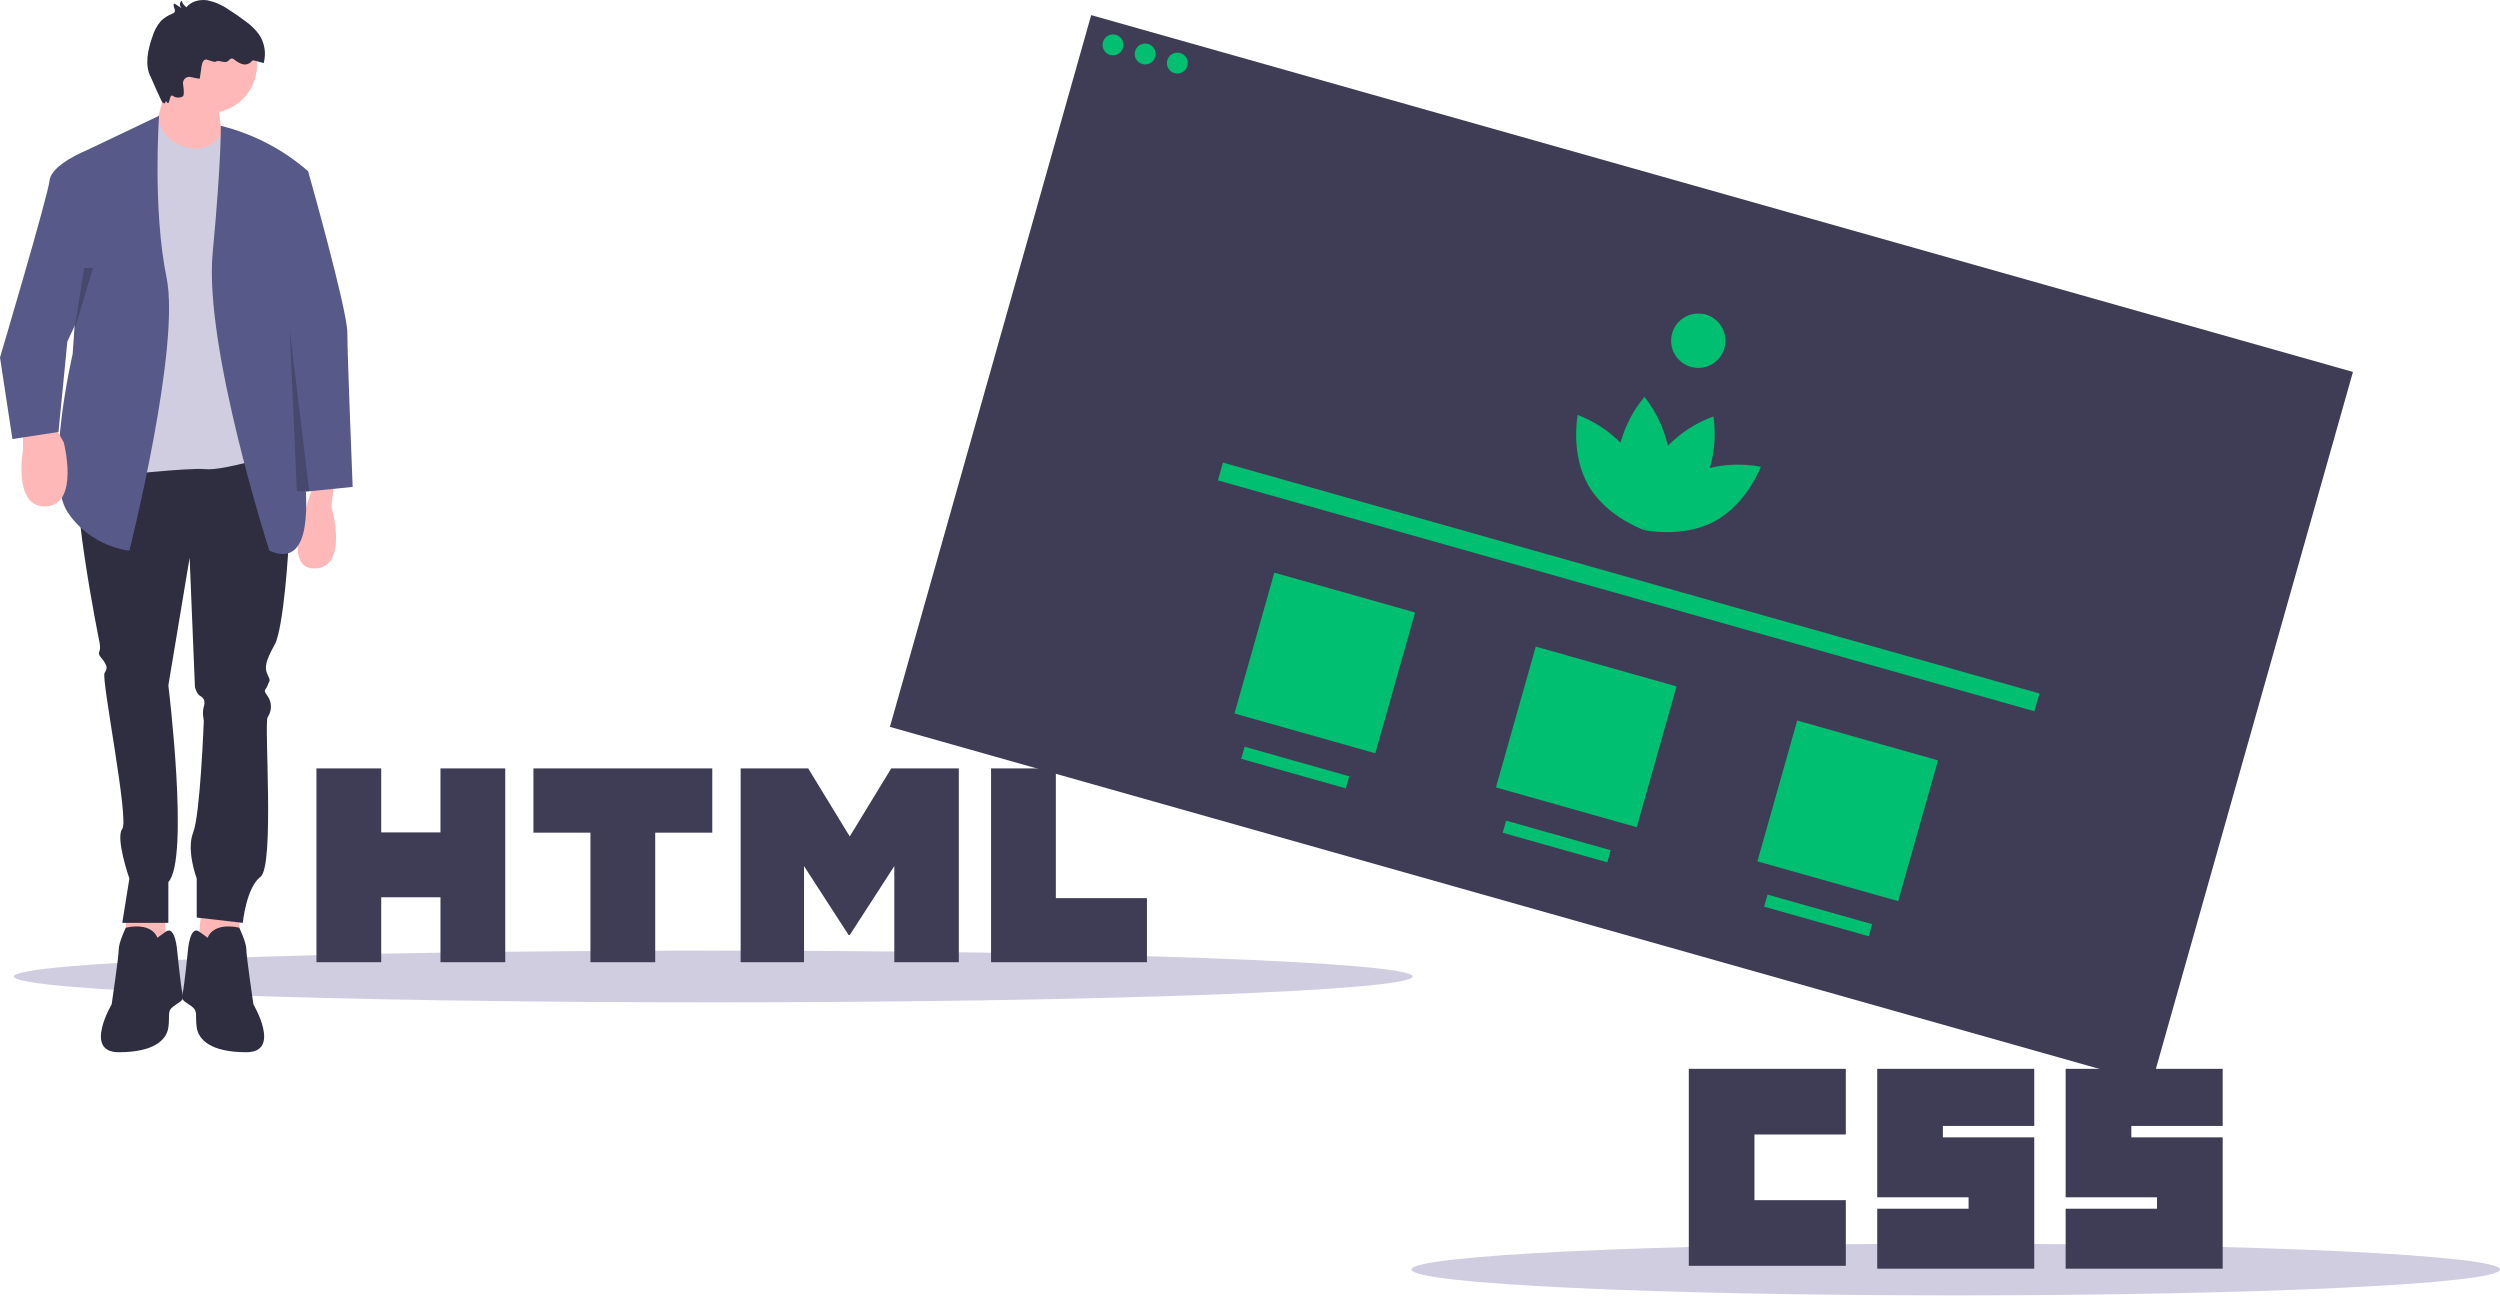
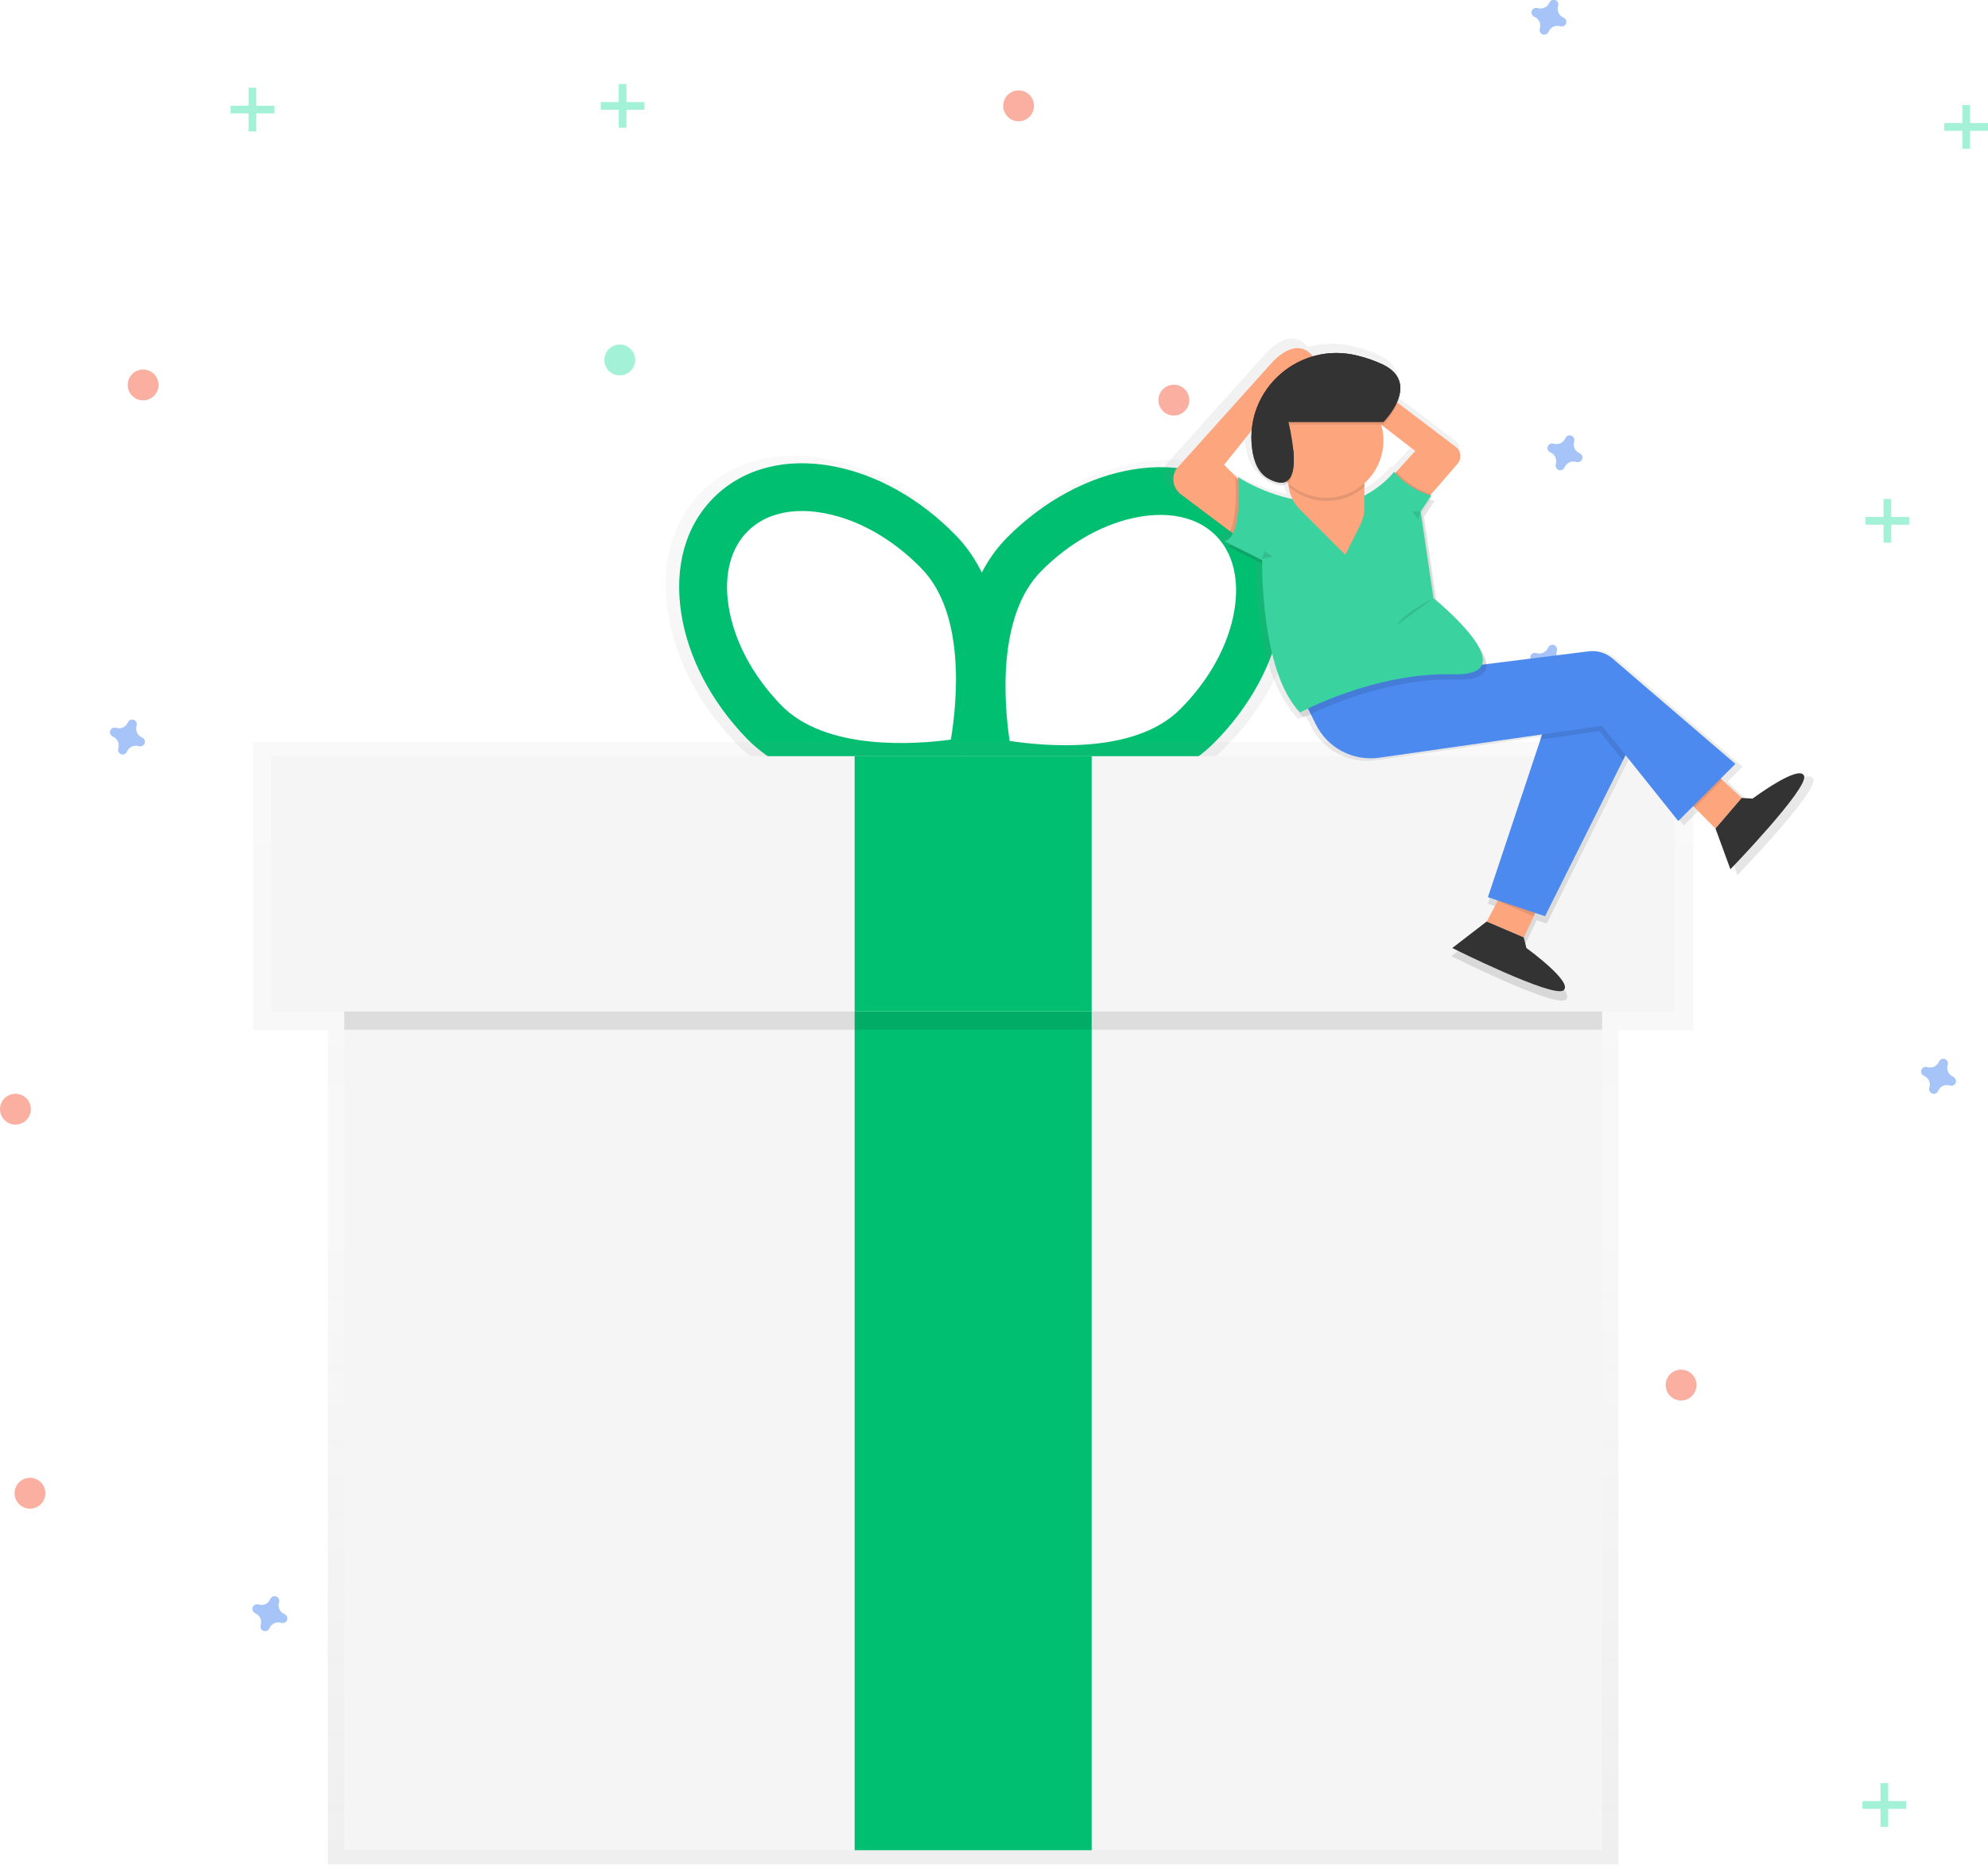
- <svg xmlns="http://www.w3.org/2000/svg" id="ae5f5559-570c-4c14-9324-22f1786600a2" data-name="Layer 1" width="1015.128" height="526" viewBox="0 0 1015.128 526">
-   <rect x="600.647" y="143.872" width="300.346" height="532.432" transform="translate(59.46229 833.9856) rotate(-74.20991)" fill="#3f3d56" />
-   <circle cx="451.929" cy="18.229" r="4.243" fill="#01bf71" />
-   <circle cx="464.995" cy="21.924" r="4.243" fill="#01bf71" />
-   <circle cx="478.061" cy="25.618" r="4.243" fill="#01bf71" />
-   <path d="M807.42,376.53a49.571,49.571,0,0,0-20.704.489,49.483,49.483,0,0,0,1.464-20.92,49.194,49.194,0,0,0-18.506,11.943,49.193,49.193,0,0,0-9.512-19.866,49.482,49.482,0,0,0-9.709,18.588A49.572,49.572,0,0,0,733.071,355.505s-3.09,15.716,4.349,28.612c6.622,11.478,19.343,16.849,22.063,17.892l.064.076.034-.039c.276.105.431.158.431.158s.058-.302.139-.841c.049-.06.098-.122.152-.19.011.086.02.164.031.241-.214.501-.322.789-.322.789s.16.035.45.091l.009.051.094-.032c2.863.535,16.514,2.622,28.166-3.688C801.822,391.536,807.42,376.53,807.42,376.53Z" transform="translate(-92.43613 -187)" fill="#01bf71" />
-   <circle cx="689.592" cy="138.352" r="11.032" fill="#01bf71" />
-   <rect x="581.484" y="421.571" width="344.549" height="7.496" transform="translate(51.74221 -376.0588) rotate(15.79009)" fill="#01bf71" />
-   <rect x="600.672" y="426.503" width="59.405" height="59.405" transform="translate(55.49076 -341.3188) rotate(15.79009)" fill="#01bf71" />
-   <rect x="706.833" y="456.523" width="59.405" height="59.405" transform="translate(67.66575 -369.0738) rotate(15.79009)" fill="#01bf71" />
-   <rect x="812.994" y="486.544" width="59.405" height="59.405" transform="translate(79.84073 -396.8287) rotate(15.79009)" fill="#01bf71" />
-   <rect x="596.302" y="496.124" width="44.129" height="5.092" transform="translate(66.59275 -336.4488) rotate(15.79009)" fill="#01bf71" />
-   <rect x="702.463" y="526.144" width="44.129" height="5.092" transform="translate(78.76773 -364.2038) rotate(15.79009)" fill="#01bf71" />
-   <rect x="808.623" y="556.165" width="44.129" height="5.092" transform="translate(90.94272 -391.9588) rotate(15.79009)" fill="#01bf71" />
-   <ellipse cx="289.6" cy="396.5" rx="284" ry="10.5" fill="#d0cde1" />
-   <ellipse cx="794.128" cy="515.5" rx="221" ry="10.5" fill="#d0cde1" />
-   <path d="M778.172,621H841.93v26.664H804.836v26.664h37.098v26.662H778.172Zm76.511,0h63.76v23.186h-37.096v4.637h37.096v53.327H854.685V677.802h37.096v-4.637H854.682V621Zm76.513,0h63.76v23.186h-37.096v4.637h37.096v53.327H931.196V677.802h37.096v-4.637H931.198V621Z" transform="translate(-92.43613 -187)" fill="#3f3d56" />
-   <path d="M220.926,499h26.302v25.986h24.061V499h26.304v78.693H271.291V551.342H247.23v26.351H220.928V499Zm111.254,26.096H309.028V499h72.625v26.096H358.487v52.596H332.185V525.096h-.005ZM393.179,499h27.425l16.87,27.651L454.329,499h27.437v78.693H455.571V538.688L437.475,566.668h-.454L418.914,538.688v39.005H393.179Zm101.676,0h26.31v52.682h36.989v26.011H494.854V499Z" transform="translate(-92.43613 -187)" fill="#3f3d56" />
-   <polygon points="82.034 366.091 79.876 390.558 97.146 389.118 97.146 368.25 82.034 366.091" fill="#ffb8b8" />
-   <polygon points="66.203 366.091 68.362 390.558 51.092 389.118 51.092 368.25 66.203 366.091" fill="#ffb8b8" />
-   <path d="M203.974,365.276s5.757,34.541,5.757,39.578-2.159,37.419-5.757,43.896-4.318,9.355-2.878,12.233.72,2.159,0,4.318-2.159,1.439,0,4.318a7.561,7.561,0,0,1,0,8.635c-1.439,2.159,2.878,60.446-2.878,64.764s-7.196,18.71-7.196,18.71l-18.71-2.159v-15.831s-4.318-11.514-1.439-18.71,4.318-45.335,4.318-45.335-.72-3.598,0-5.757,0-3.598-1.439-4.318-2.159-3.598-2.159-3.598l-2.159-52.531L160.798,465.3s8.635,70.521,0,79.876v16.551H142.089l2.878-17.99s-5.757-16.551-2.878-20.149-8.635-61.166-7.196-63.325.72-2.878,0-4.318-2.878-2.878-2.159-4.318,0-4.318,0-4.318-13.672-67.642-7.196-74.119S203.974,365.276,203.974,365.276Z" transform="translate(-92.43613 -187)" fill="#2f2e41" />
-   <path d="M176.629,568.203s1.439-6.901,12.953-4.53c0,0,2.878,5.969,2.878,8.848s2.878,22.308,2.878,22.308,11.514,19.429-2.878,19.429-19.429-5.037-20.149-10.074.72-6.476-2.159-8.635-4.318-2.159-3.598-5.037,2.159-17.27,2.159-17.27.72-10.794,4.677-7.916l3.958,2.878" transform="translate(-92.43613 -187)" fill="#2f2e41" />
-   <path d="M156.481,568.203s-1.439-6.901-12.953-4.53c0,0-2.878,5.969-2.878,8.848s-2.878,22.308-2.878,22.308-11.514,19.429,2.878,19.429,19.429-5.037,20.149-10.074-.72-6.476,2.159-8.635,4.318-2.159,3.598-5.037-2.159-17.27-2.159-17.27-.72-10.794-4.677-7.916l-3.958,2.878" transform="translate(-92.43613 -187)" fill="#2f2e41" />
-   <circle cx="84.913" cy="26.44" r="19.429" fill="#ffb8b8" />
-   <path d="M161.518,216.319s-7.916,30.943-9.355,31.662,33.102,3.598,33.102,3.598-8.635-26.625,0-30.943Z" transform="translate(-92.43613 -187)" fill="#ffb8b8" />
-   <path d="M156.463,235.175l-.001-.004L132.734,251.579l4.318,128.808s31.662-3.598,38.858-2.878,30.223-6.476,30.223-6.476L196.047,249.997a9.942,9.942,0,0,0-9.208-9.092l-4.322-.305s-4.317,10.689-17.307,5.175A15.156,15.156,0,0,1,156.463,235.175Z" transform="translate(-92.43613 -187)" fill="#d0cde1" />
-   <path d="M157.036,234l-29.34,13.981-5.757,82.754s-11.514,49.652-2.159,64.044,25.186,15.831,25.186,15.831,20.868-82.754,15.112-110.818S157.036,234,157.036,234Z" transform="translate(-92.43613 -187)" fill="#575a89" />
-   <path d="M101.791,358.799v10.794s-4.318,23.747,9.355,23.027,7.196-25.906,7.196-25.906l-4.318-7.916Z" transform="translate(-92.43613 -187)" fill="#ffb8b8" />
-   <path d="M228.44,380.387l-1.439,12.233s7.196,24.466-6.476,25.186-3.748-25.036-3.748-25.036l4.468-13.823Z" transform="translate(-92.43613 -187)" fill="#ffb8b8" />
-   <path d="M182.084,238.085h0a84.747,84.747,0,0,1,35.438,18.422l.124.109-10.074,53.25-1.439,19.429s26.625,94.987-4.318,81.315c0,0-26.625-82.754-23.027-120.893S182.084,238.085,182.084,238.085Z" transform="translate(-92.43613 -187)" fill="#575a89" />
-   <path d="M208.292,255.897c.72-.72,9.355,1,9.355,1s15.831,55.848,15.831,65.203,2.159,62.605,2.159,62.605l-18.995,1.915-15.375-73.986Z" transform="translate(-92.43613 -187)" fill="#575a89" />
-   <path d="M132.734,247.981h-5.037s-14.392,5.757-15.112,12.233-20.149,71.96-20.149,71.96l5.037,33.102,18.71-2.878,3.598-36.7,18.71-40.298Z" transform="translate(-92.43613 -187)" fill="#575a89" />
-   <path d="M173.574,218.863l.745-5.193c.174-1.21.882-2.802,2.06-2.473,1.002.28,3.184,1.137,3.549.879,1.368-.969,3.439.726,4.877-.135.603-.361.996-1.134,1.697-1.185a1.933,1.933,0,0,1,1.246.564,8.477,8.477,0,0,0,3.224,1.751,3.468,3.468,0,0,0,3.394-.925,1.803,1.803,0,0,1,.6-.575,1.347,1.347,0,0,1,.863.04l3.676,1.001a14.126,14.126,0,0,0-1.89-11.63,23.391,23.391,0,0,0-5.354-5.244q-3.415-2.598-7.048-4.887a22.892,22.892,0,0,0-8.563-3.725c-3.1-.471-6.571.371-8.521,2.827a5.487,5.487,0,0,1-1.974-2.666,2.02,2.02,0,0,0,.13,3.097l-3.109-1.985c-.874.918.834,2.582.089,3.607a1.9,1.9,0,0,1-.837.546,14.252,14.252,0,0,0-4.559,2.869,17.01,17.01,0,0,0-3.59,6.614c-1.853,5.315-3.199,11.41-.567,16.385.298.564,4.237,9.874,4.762,10.237,1.774,1.227.619-1.743,1.89,0,.997,1.367.81-3.864,2.292-2.716a3.693,3.693,0,0,0,4.02.181c.614-.426.416-2.791.085-4.963a2.559,2.559,0,0,1,3.113-2.879C171.72,218.712,173.543,219.083,173.574,218.863Z" transform="translate(-92.43613 -187)" fill="#2f2e41" />
-   <polygon points="117.655 134.02 125.57 199.504 120.533 199.504 117.655 134.02" opacity="0.2" />
-   <polygon points="34.181 108.834 30.179 134.02 37.779 108.834 35.62 108.834 34.181 108.834" opacity="0.2" />
+ <svg xmlns="http://www.w3.org/2000/svg" xmlns:xlink="http://www.w3.org/1999/xlink" id="e1a9485c-0f43-4303-9e0d-5e4a75181bc4" data-name="Layer 1" width="858.07" height="804.61" viewBox="0 0 858.07 804.61">
+   <defs>
+     <linearGradient id="fa2440bd-da04-40b7-bd3b-ddfb35b0a42b" x1="592.9" y1="385.11" x2="592.9" y2="236.35" gradientUnits="userSpaceOnUse">
+       <stop offset="0" stop-color="gray" stop-opacity="0.25" />
+       <stop offset="0.54" stop-color="gray" stop-opacity="0.12" />
+       <stop offset="1" stop-color="gray" stop-opacity="0.1" />
+     </linearGradient>
+     <linearGradient id="07fe1e9f-5680-428a-971a-ff84304916dd" x1="420.04" y1="804.61" x2="420.04" y2="320.21" xlink:href="#fa2440bd-da04-40b7-bd3b-ddfb35b0a42b" />
+     <linearGradient id="00ef2338-96af-4b11-80f8-5a4c3164adbb" x1="811.83" y1="471.54" x2="811.83" y2="185.81" xlink:href="#fa2440bd-da04-40b7-bd3b-ddfb35b0a42b" />
+   </defs>
+   <g opacity="0.5">
+     <rect x="107.3" y="37.85" width="3.33" height="18.87" fill="#47e6b1" />
+     <rect x="276.52" y="77.53" width="3.33" height="18.87" transform="translate(195.93 -230.9) rotate(90)" fill="#47e6b1" />
+   </g>
+   <g opacity="0.5">
+     <rect x="811.66" y="769.53" width="3.33" height="18.87" fill="#47e6b1" />
+     <rect x="980.89" y="809.21" width="3.33" height="18.87" transform="translate(1631.97 -203.59) rotate(90)" fill="#47e6b1" />
+   </g>
+   <g opacity="0.5">
+     <rect x="812.98" y="215.34" width="3.33" height="18.87" fill="#47e6b1" />
+     <rect x="982.2" y="255.02" width="3.33" height="18.87" transform="translate(1079.1 -759.09) rotate(90)" fill="#47e6b1" />
+   </g>
+   <g opacity="0.5">
+     <rect x="846.98" y="45.34" width="3.33" height="18.87" fill="#47e6b1" />
+     <rect x="1016.2" y="85.02" width="3.33" height="18.87" transform="translate(943.1 -963.09) rotate(90)" fill="#47e6b1" />
+   </g>
+   <g opacity="0.5">
+     <rect x="267.08" y="36.27" width="3.33" height="18.87" fill="#47e6b1" />
+     <rect x="436.31" y="75.96" width="3.33" height="18.87" transform="translate(354.13 -392.27) rotate(90)" fill="#47e6b1" />
+   </g>
+   <path d="M230.44,357.88a4.08,4.08,0,0,1-2.27-4.93,2,2,0,0,0,.09-.45h0a2,2,0,0,0-3.67-1.36h0a2,2,0,0,0-.23.4,4.08,4.08,0,0,1-4.93,2.27,2,2,0,0,0-.45-.09h0a2,2,0,0,0-1.36,3.67h0a2,2,0,0,0,.4.23,4.08,4.08,0,0,1,2.27,4.93,2,2,0,0,0-.09.45h0a2,2,0,0,0,3.67,1.36h0a2,2,0,0,0,.23-.4,4.08,4.08,0,0,1,4.93-2.27,2,2,0,0,0,.45.09h0a2,2,0,0,0,1.36-3.67h0A2,2,0,0,0,230.44,357.88Z" transform="translate(-169.23 -39.68)" fill="#4d8af0" opacity="0.5" />
+   <path d="M291.92,736.22a4.08,4.08,0,0,1-2.27-4.93,2,2,0,0,0,.09-.45h0a2,2,0,0,0-3.67-1.36h0a2,2,0,0,0-.23.4,4.08,4.08,0,0,1-4.93,2.27,2,2,0,0,0-.45-.09h0a2,2,0,0,0-1.36,3.67h0a2,2,0,0,0,.4.23,4.08,4.08,0,0,1,2.27,4.93,2,2,0,0,0-.09.45h0a2,2,0,0,0,3.67,1.36h0a2,2,0,0,0,.23-.4,4.08,4.08,0,0,1,4.93-2.27,2,2,0,0,0,.45.09h0a2,2,0,0,0,1.36-3.67h0A2,2,0,0,0,291.92,736.22Z" transform="translate(-169.23 -39.68)" fill="#4d8af0" opacity="0.5" />
+   <path d="M850.92,235.22a4.08,4.08,0,0,1-2.27-4.93,2,2,0,0,0,.09-.45h0a2,2,0,0,0-3.67-1.36h0a2,2,0,0,0-.23.4,4.08,4.08,0,0,1-4.93,2.27,2,2,0,0,0-.45-.09h0a2,2,0,0,0-1.36,3.67h0a2,2,0,0,0,.4.23,4.08,4.08,0,0,1,2.27,4.93,2,2,0,0,0-.09.45h0a2,2,0,0,0,3.67,1.36h0a2,2,0,0,0,.23-.4,4.08,4.08,0,0,1,4.93-2.27,2,2,0,0,0,.45.09h0a2,2,0,0,0,1.36-3.67h0A2,2,0,0,0,850.92,235.22Z" transform="translate(-169.23 -39.68)" fill="#4d8af0" opacity="0.5" />
+   <path d="M843.47,325.61a4.08,4.08,0,0,1-2.27-4.93,2,2,0,0,0,.09-.45h0a2,2,0,0,0-3.67-1.36h0a2,2,0,0,0-.23.4,4.08,4.08,0,0,1-4.93,2.27,2,2,0,0,0-.45-.09h0a2,2,0,0,0-1.36,3.67h0a2,2,0,0,0,.4.23,4.08,4.08,0,0,1,2.27,4.93,2,2,0,0,0-.09.45h0a2,2,0,0,0,3.67,1.36h0a2,2,0,0,0,.23-.4,4.08,4.08,0,0,1,4.93-2.27,2,2,0,0,0,.45.09h0a2,2,0,0,0,1.36-3.67h0A2,2,0,0,0,843.47,325.61Z" transform="translate(-169.23 -39.68)" fill="#4d8af0" opacity="0.5" />
+   <path d="M844,47.24a4.08,4.08,0,0,1-2.27-4.93,2,2,0,0,0,.09-.45h0a2,2,0,0,0-3.67-1.36h0a2,2,0,0,0-.23.4A4.08,4.08,0,0,1,833,43.18a2,2,0,0,0-.45-.09h0a2,2,0,0,0-1.36,3.67h0a2,2,0,0,0,.4.23,4.08,4.08,0,0,1,2.27,4.93,2,2,0,0,0-.09.45h0a2,2,0,0,0,3.67,1.36h0a2,2,0,0,0,.23-.4A4.08,4.08,0,0,1,842.56,51a2,2,0,0,0,.45.09h0a2,2,0,0,0,1.36-3.67h0A2,2,0,0,0,844,47.24Z" transform="translate(-169.23 -39.68)" fill="#4d8af0" opacity="0.5" />
+   <path d="M1012.16,504.28a4.08,4.08,0,0,1-2.27-4.93,2,2,0,0,0,.09-.45h0a2,2,0,0,0-3.67-1.36h0a2,2,0,0,0-.23.4,4.08,4.08,0,0,1-4.93,2.27,2,2,0,0,0-.45-.09h0a2,2,0,0,0-1.36,3.67h0a2,2,0,0,0,.4.23A4.08,4.08,0,0,1,1002,509a2,2,0,0,0-.09.45h0a2,2,0,0,0,3.67,1.36h0a2,2,0,0,0,.23-.4,4.08,4.08,0,0,1,4.93-2.27,2,2,0,0,0,.45.09h0a2,2,0,0,0,1.36-3.67h0A2,2,0,0,0,1012.16,504.28Z" transform="translate(-169.23 -39.68)" fill="#4d8af0" opacity="0.5" />
+   <circle cx="61.77" cy="166.12" r="6.66" fill="#f55f44" opacity="0.5" />
+   <circle cx="12.94" cy="644.43" r="6.66" fill="#f55f44" opacity="0.5" />
+   <circle cx="439.66" cy="45.68" r="6.66" fill="#f55f44" opacity="0.5" />
+   <circle cx="506.66" cy="172.68" r="6.66" fill="#f55f44" opacity="0.5" />
+   <circle cx="6.66" cy="478.68" r="6.66" fill="#f55f44" opacity="0.5" />
+   <circle cx="267.5" cy="155.34" r="6.66" fill="#47e6b1" opacity="0.5" />
+   <circle cx="725.6" cy="597.75" r="6.66" fill="#f55f44" opacity="0.5" />
+   <g opacity="0.5">
+     <path d="M713.77,253.75c-12.9-12.94-31.71-18.09-53-14.5-19.89,3.36-39.79,14.13-56,30.33a65.49,65.49,0,0,0-11.72,16.08A65.64,65.64,0,0,0,581.43,269h0c-16-16.47-35.67-27.58-55.5-31.29-21.19-4-40.08.86-53.2,13.58S454.18,282.74,457.48,304C460.56,324,471,344,487,360.49,520.58,395.13,587.59,381.6,590.43,381l.84-.17,2.58.59c2.83.64,69.59,15.32,103.75-18.73,16.25-16.19,27.08-36.06,30.51-55.94C731.76,285.52,726.67,266.69,713.77,253.75ZM579.08,361c-16.19,2.18-56.55,5.14-76.59-15.53-12.88-13.29-21.31-29.19-23.71-44.75-2.2-14.2,1-26.27,8.94-34a29.93,29.93,0,0,1,10.92-6.69c6.68-2.37,14.63-2.81,23.32-1.18,15.48,2.89,31.1,11.81,44,25.1C586,304.67,581.76,344.92,579.08,361Zm127.78-57.93c-2.67,15.52-11.37,31.26-24.48,44.33-20.4,20.33-60.7,16.67-76.84,14.21-2.41-16.16-5.94-56.47,14.45-76.8,13.11-13.07,28.88-21.71,44.41-24.34,8.72-1.47,16.66-.9,23.3,1.58a29.93,29.93,0,0,1,10.8,6.88C706.33,276.82,709.3,288.94,706.86,303.09Z" transform="translate(-169.23 -39.68)" fill="url(#fa2440bd-da04-40b7-bd3b-ddfb35b0a42b)" />
+   </g>
+   <path d="M596.91,376.65,590.53,378c-2.71.57-66.83,13.51-99-19.63-15.28-15.76-25.31-34.95-28.26-54-3.15-20.38,2-38.31,14.58-50.48s30.64-16.78,50.91-13c19,3.55,37.84,14.18,53.11,29.94h0c32.12,33.15,17.18,96.83,16.52,99.52ZM502.7,262.26a28.64,28.64,0,0,0-10.45,6.4c-7.62,7.38-10.66,18.93-8.56,32.52,2.3,14.89,10.36,30.1,22.69,42.82,19.17,19.78,57.79,17,73.28,14.86,2.57-15.41,6.61-53.93-12.56-73.71h0c-12.33-12.72-27.28-21.25-42.09-24C516.71,259.57,509.1,260,502.7,262.26Z" transform="translate(-169.23 -39.68)" fill="#01bf71" />
+   <path d="M587.45,376.93,586,370.57c-.61-2.71-14.45-66.64,18.24-99.22h0c15.54-15.5,34.59-25.8,53.62-29,20.33-3.44,38.33,1.49,50.68,13.87s17.21,30.4,13.71,50.72c-3.28,19-13.65,38-29.19,53.53C660.39,393,596.51,379,593.8,378.38Zm96.17-112.75c-6.36-2.38-14-2.93-22.29-1.52-14.86,2.51-30,10.78-42.5,23.29h0c-19.51,19.45-16.14,58-13.83,73.49,15.45,2.35,54,5.86,73.53-13.6,12.55-12.51,20.87-27.57,23.43-42.42,2.34-13.55-.5-25.15-8-32.66A28.64,28.64,0,0,0,683.61,264.18Z" transform="translate(-169.23 -39.68)" fill="#01bf71" />
+   <g opacity="0.5">
+     <polygon points="730.87 320.21 109.21 320.21 109.21 444.6 141.51 444.6 141.51 804.61 698.57 804.61 698.57 444.6 730.87 444.6 730.87 320.21" fill="url(#07fe1e9f-5680-428a-971a-ff84304916dd)" />
+   </g>
+   <rect x="148.56" y="357.82" width="542.96" height="440.67" fill="#f5f5f5" />
+   <rect x="368.89" y="436.51" width="102.3" height="361.98" fill="#01bf71" />
+   <rect x="148.56" y="334.21" width="542.96" height="110.17" opacity="0.1" />
+   <rect x="117.08" y="326.34" width="605.91" height="110.17" fill="#f5f5f5" />
+   <rect x="368.89" y="326.34" width="102.3" height="110.17" fill="#01bf71" />
+   <path d="M951.92,375.92C950,370.37,929,386,929,386l-4.84-.29-9.31-8.62,6.5-6.5-54.59-46.79a13.77,13.77,0,0,0-10.67-3.21l-45.37,5.67c-.19-2.6-1.8-5.69-4.06-8.84-4.65-7.63-14.45-16.26-18.08-19.33l-5.53-37.31,4.7-7.05a23.73,23.73,0,0,1-2.56-.86l1-1.49-.37-.1.47-.54-.06,0L798,237.16a5.14,5.14,0,0,0-.39-7.12l-26.21-19.88a14.45,14.45,0,0,0,1.12-6c.2-4-1.56-8-7.5-10.94a57.9,57.9,0,0,0-11.48-4.05,37.67,37.67,0,0,0-19.85.29l-.34-.4c-8.07-9.22-18.64,4-19.05,4.55l-41.34,46A8.4,8.4,0,0,0,675,250.81l21.88,16.41-.07.14,1.24.93c-.94,1.84-2.19,3.07-3.86,3.25l3.35,1.68a3.86,3.86,0,0,1-1.78.67l15.34,7.67c0,8,.82,44.47,13.79,62.39A33.13,33.13,0,0,0,729.6,350s1.1-.6,3.12-1.57l2.32,4.63a27.11,27.11,0,0,0,28.09,14.72l72-10.29-.76,2.29.41-.06-23.34,70,3.86,1.29-.07.14.54.23-4.85,9.17-15.28,11.75S840.3,474.69,845,471.16s-16.46-18.81-16.46-18.81l-1.18-4.7,5.14-10.85,4.31,1.44L871.42,369h0l1.18-2.35L896,395.94l6.6-6.6.71.72.06-.06,9.15,9.26,6.63,18.1S953.87,381.46,951.92,375.92ZM770.24,241.31l-.46-.53a43.89,43.89,0,0,1-13.23,10.58v-3.85l.26-.23v-1.67A25.4,25.4,0,0,0,764,219.82l15.19,11.69Zm-51.61-43.4-.37-.37.37.36Zm-12.15,24.48q-.15,1.82-.12,3.68a38.28,38.28,0,0,0,.3,5.37c.78,6.22,3,11.3,7.6,13.72,4,2.1,6.63,2,8.31.55l.18.16a18,18,0,0,0,1.86,7,74,74,0,0,1-24.17-9.73s0,.31.06.87l-6.29-6.29Z" transform="translate(-169.23 -39.68)" fill="url(#00ef2338-96af-4b11-80f8-5a4c3164adbb)" />
+   <polygon points="651.99 378.3 641.71 397.71 657.69 404.56 667.97 382.87 651.99 378.3" fill="#fda57d" />
+   <path d="M826.92,444.24l1.14,4.57s20.55,14.84,16,18.27-48-18.27-48-18.27l14.84-11.42Z" transform="translate(-169.23 -39.68)" fill="#333" />
+   <polygon points="666.87 384.88 650.71 379.49 645.9 388.57 661.88 395.43 666.87 384.88" opacity="0.1" />
+   <polygon points="725 341.94 740.43 357.56 751.76 344.37 734.15 328.06 725 341.94" fill="#fda57d" />
+   <polygon points="734.78 328.82 725.63 342.7 731.48 348.63 743.35 336.76 734.78 328.82" opacity="0.1" />
+   <path d="M921,384.05l4.7.28s20.32-15.15,22.22-9.77-31.8,40.27-31.8,40.27l-6.44-17.58Z" transform="translate(-169.23 -39.68)" fill="#333" />
+   <path d="M774.66,267.22l23.72-27.44a5,5,0,0,0-.38-6.91l-51.61-39.14-6.28,9.78,40,30.79-17,18.62Z" transform="translate(-169.23 -39.68)" fill="#fda57d" />
+   <path d="M771.94,243.31l-8.3,9.1,11.53,14.31L787.06,253A34.67,34.67,0,0,1,771.94,243.31Z" transform="translate(-169.23 -39.68)" opacity="0.1" />
+   <path d="M705.78,273.18,678.93,253a8.16,8.16,0,0,1-2-10.87l40.18-44.71,8.22,8.22-27.75,34.64L714,256.75Z" transform="translate(-169.23 -39.68)" fill="#fda57d" />
+   <path d="M700.12,269.13l4.39,3.3L712.73,256l-10.32-10.32C702.63,249.18,703.25,262.76,700.12,269.13Z" transform="translate(-169.23 -39.68)" opacity="0.1" />
+   <polygon points="666.87 313.25 642.22 387.19 666.87 395.41 707.95 313.25 675.09 305.04 666.87 313.25" fill="#4d8af0" />
+   <polygon points="665.73 315.53 664.5 319.23 690.38 315.53 700.49 328.17 706.81 315.53 673.94 307.32 665.73 315.53" opacity="0.1" />
+   <path d="M717.07,197.51s10.53-13.57,18.52-4.44S723,203.34,723,203.34Z" transform="translate(-169.23 -39.68)" fill="#fda57d" />
+   <path d="M729.29,336.5l7.94,15.89a26.34,26.34,0,0,0,27.28,14.29l96.23-13.75L893.61,394l24.65-24.65-53-45.45a13.37,13.37,0,0,0-10.36-3.12Z" transform="translate(-169.23 -39.68)" fill="#4d8af0" />
+   <path d="M705.14,247.87s2.16,26.68-6.05,27.6l16.43,8.22s-.91,48.38,16.43,65.73c0,0,32-17.34,65.73-16.43s-8.22-32.86-8.22-32.86l-5.55-37.4,4.57-6.85a34.33,34.33,0,0,1-16-10.28h0c-4.57,5.71-15,13.45-24.12,13.45h-3.93c-13.53,0-27.92-2.73-39.32-10Z" transform="translate(-169.23 -39.68)" opacity="0.1" />
+   <path d="M703.62,245.59s2.16,26.68-6.05,27.6L714,281.4s-.91,48.38,16.43,65.73c0,0,32-17.34,65.73-16.43s-8.22-32.86-8.22-32.86l-5.55-37.4,4.57-6.85a34.33,34.33,0,0,1-16-10.28h0c-4.57,5.71-15,13.45-24.12,13.45h-3.93a74.73,74.73,0,0,1-39.32-11.17Z" transform="translate(-169.23 -39.68)" fill="#3ad29f" />
+   <path d="M725.26,238.07v9.17a17.53,17.53,0,0,0,5.13,12.39l19.51,19.51,6.5-13a16.29,16.29,0,0,0,1.72-7.29v-20.8Z" transform="translate(-169.23 -39.68)" fill="#fda57d" />
+   <path d="M725.51,248.63c0,.34,0,.67,0,1a24.64,24.64,0,0,0,32.83,0V239.46H725.51Z" transform="translate(-169.23 -39.68)" opacity="0.1" />
+   <circle cx="572.46" cy="190.17" r="24.65" fill="#fda57d" />
+   <path d="M725.26,222.9h41.08s16.43-16.43,0-24.65a56.24,56.24,0,0,0-11.15-3.94c-25-6.34-48.74,14.33-45.53,39.91.76,6,2.93,11,7.38,13.32C734.39,256.68,725.26,222.9,725.26,222.9Z" transform="translate(-169.23 -39.68)" opacity="0.1" />
+   <path d="M725.26,221.76h41.08s16.43-16.43,0-24.65a56.24,56.24,0,0,0-11.15-3.94c-25-6.34-48.74,14.33-45.53,39.91.76,6,2.93,11,7.38,13.32C734.39,255.54,725.26,221.76,725.26,221.76Z" transform="translate(-169.23 -39.68)" fill="#333" />
+   <ellipse cx="557.23" cy="190.49" rx="2.28" ry="4" fill="#fda57d" />
+   <polygon points="544.67 241.3 545.81 237.87 549.23 240.16 544.67 241.3" opacity="0.1" />
+   <path d="M788,297.85s-12.43,6-15.86,11.67" transform="translate(-169.23 -39.68)" opacity="0.1" />
+   <polygon points="613.17 220.75 612.03 224.17 609.74 220.75 613.17 220.75" opacity="0.1" />
+   <path d="M725.26,221.76h41.08s16.43-16.43,0-24.65a56.24,56.24,0,0,0-11.15-3.94c-25-6.34-48.74,14.33-45.53,39.91.76,6,2.93,11,7.38,13.32C734.39,255.54,725.26,221.76,725.26,221.76Z" transform="translate(-169.23 -39.68)" fill="#333" />
</svg>
